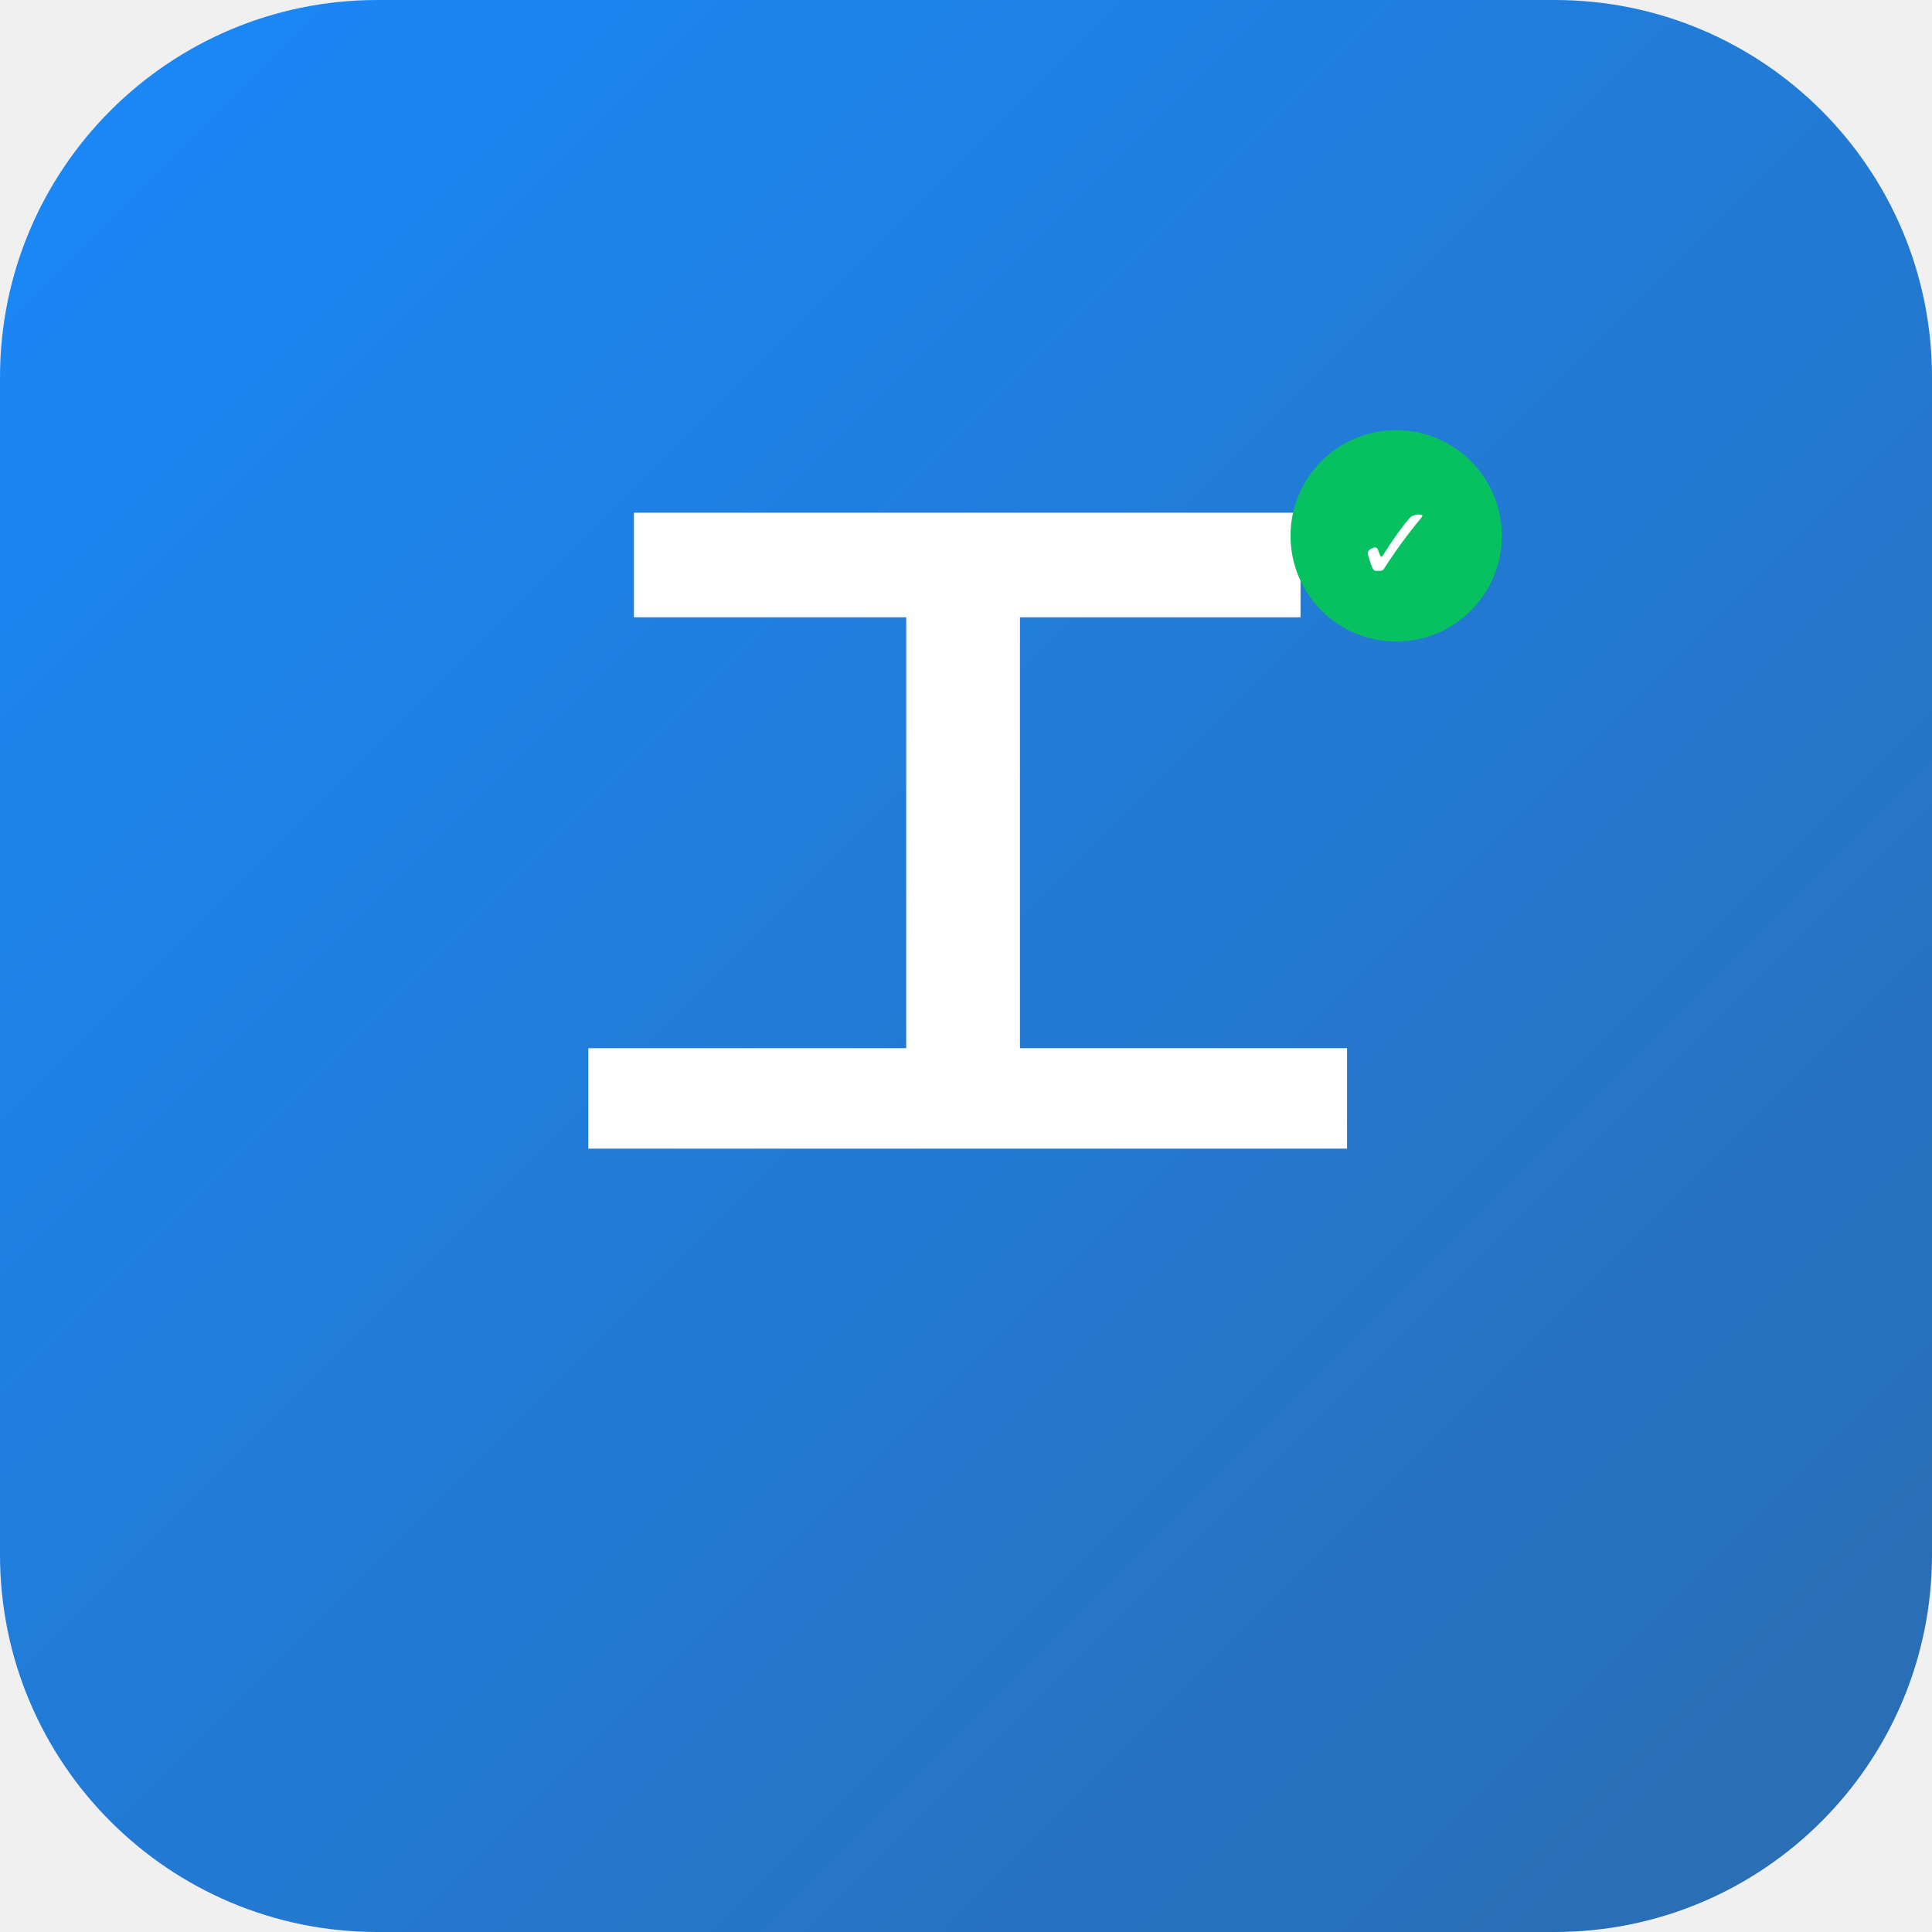
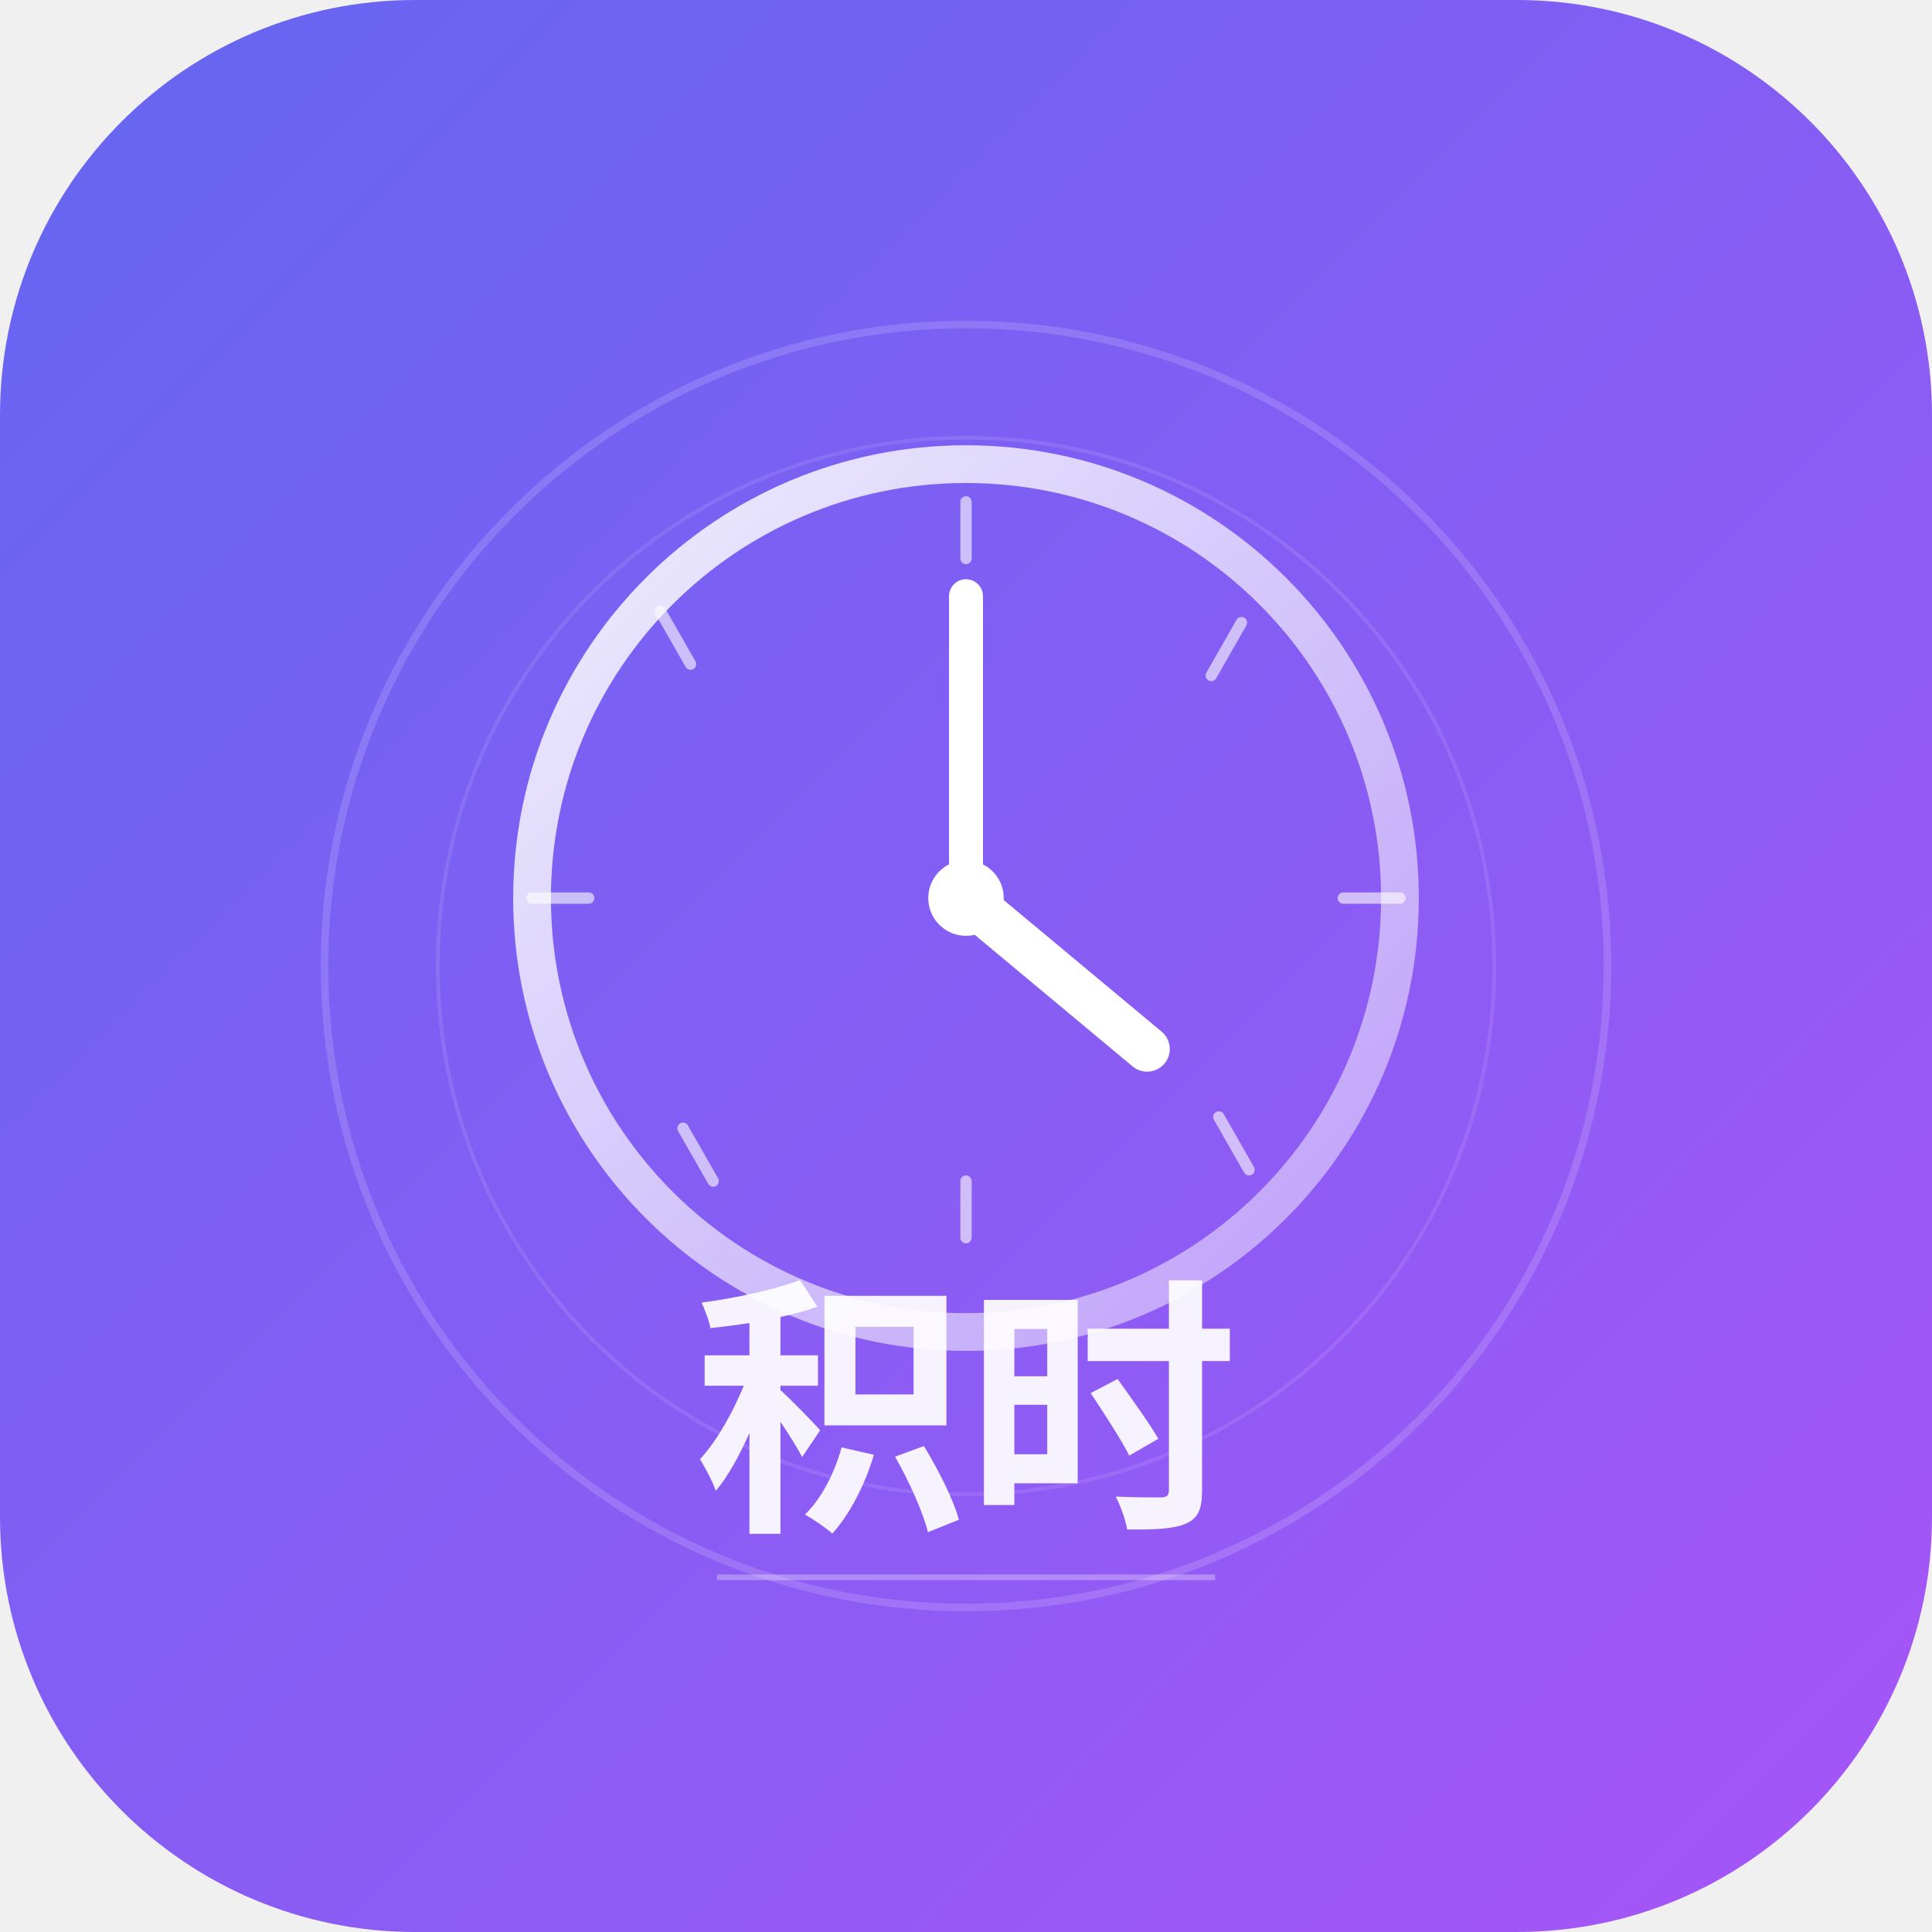
<svg xmlns="http://www.w3.org/2000/svg" viewBox="0 0 512 512">
  <defs>
    <linearGradient id="bg" x1="0%" y1="0%" x2="100%" y2="100%">
-       <stop offset="0%" style="stop-color:#1989fa" />
-       <stop offset="100%" style="stop-color:#2b6cb0" />
+       <stop offset="0%" style="stop-color:#6366f1" />
+       <stop offset="100%" style="stop-color:#a855f7" />
+     </linearGradient>
+     <linearGradient id="ring" x1="0%" y1="0%" x2="100%" y2="100%">
+       <stop offset="0%" style="stop-color:#ffffff;stop-opacity:0.9" />
+       <stop offset="100%" style="stop-color:#ffffff;stop-opacity:0.4" />
    </linearGradient>
  </defs>
-   <rect width="512" height="512" rx="100" fill="url(#bg)" />
-   <text x="256" y="300" text-anchor="middle" fill="white" font-size="220" font-family="Arial,sans-serif" font-weight="bold">工</text>
-   <circle cx="370" cy="142" r="28" fill="#07c160" />
-   <text x="370" y="154" text-anchor="middle" fill="white" font-size="28" font-family="Arial,sans-serif" font-weight="bold">✓</text>
+   <rect width="512" height="512" rx="110" fill="url(#bg)" />
+   <circle cx="256" cy="256" r="170" fill="none" stroke="rgba(255,255,255,0.15)" stroke-width="2" />
+   <circle cx="256" cy="256" r="140" fill="none" stroke="rgba(255,255,255,0.1)" stroke-width="1" />
+   <circle cx="256" cy="238" r="115" fill="none" stroke="url(#ring)" stroke-width="10" />
+   <g stroke="rgba(255,255,255,0.6)" stroke-width="3" stroke-linecap="round">
+     <line x1="256" y1="133" x2="256" y2="148" />
+     <line x1="256" y1="313" x2="256" y2="328" />
+     <line x1="141" y1="238" x2="156" y2="238" />
+     <line x1="356" y1="238" x2="371" y2="238" />
+     <line x1="175" y1="162" x2="183" y2="176" />
+     <line x1="323" y1="296" x2="331" y2="310" />
+     <line x1="329" y1="165" x2="321" y2="179" />
+     <line x1="181" y1="299" x2="189" y2="313" />
+   </g>
+   <line x1="256" y1="238" x2="256" y2="158" stroke="white" stroke-width="9" stroke-linecap="round" />
+   <line x1="256" y1="238" x2="304" y2="278" stroke="white" stroke-width="12" stroke-linecap="round" />
+   <circle cx="256" cy="238" r="10" fill="white" />
+   <text x="256" y="400" font-family="'PingFang SC', 'Hiragino Sans GB', 'Microsoft YaHei', sans-serif" font-size="72" font-weight="700" fill="white" text-anchor="middle" opacity="0.92">积时</text>
+   <line x1="190" y1="418" x2="322" y2="418" stroke="rgba(255,255,255,0.3)" stroke-width="1.5" />
</svg>
